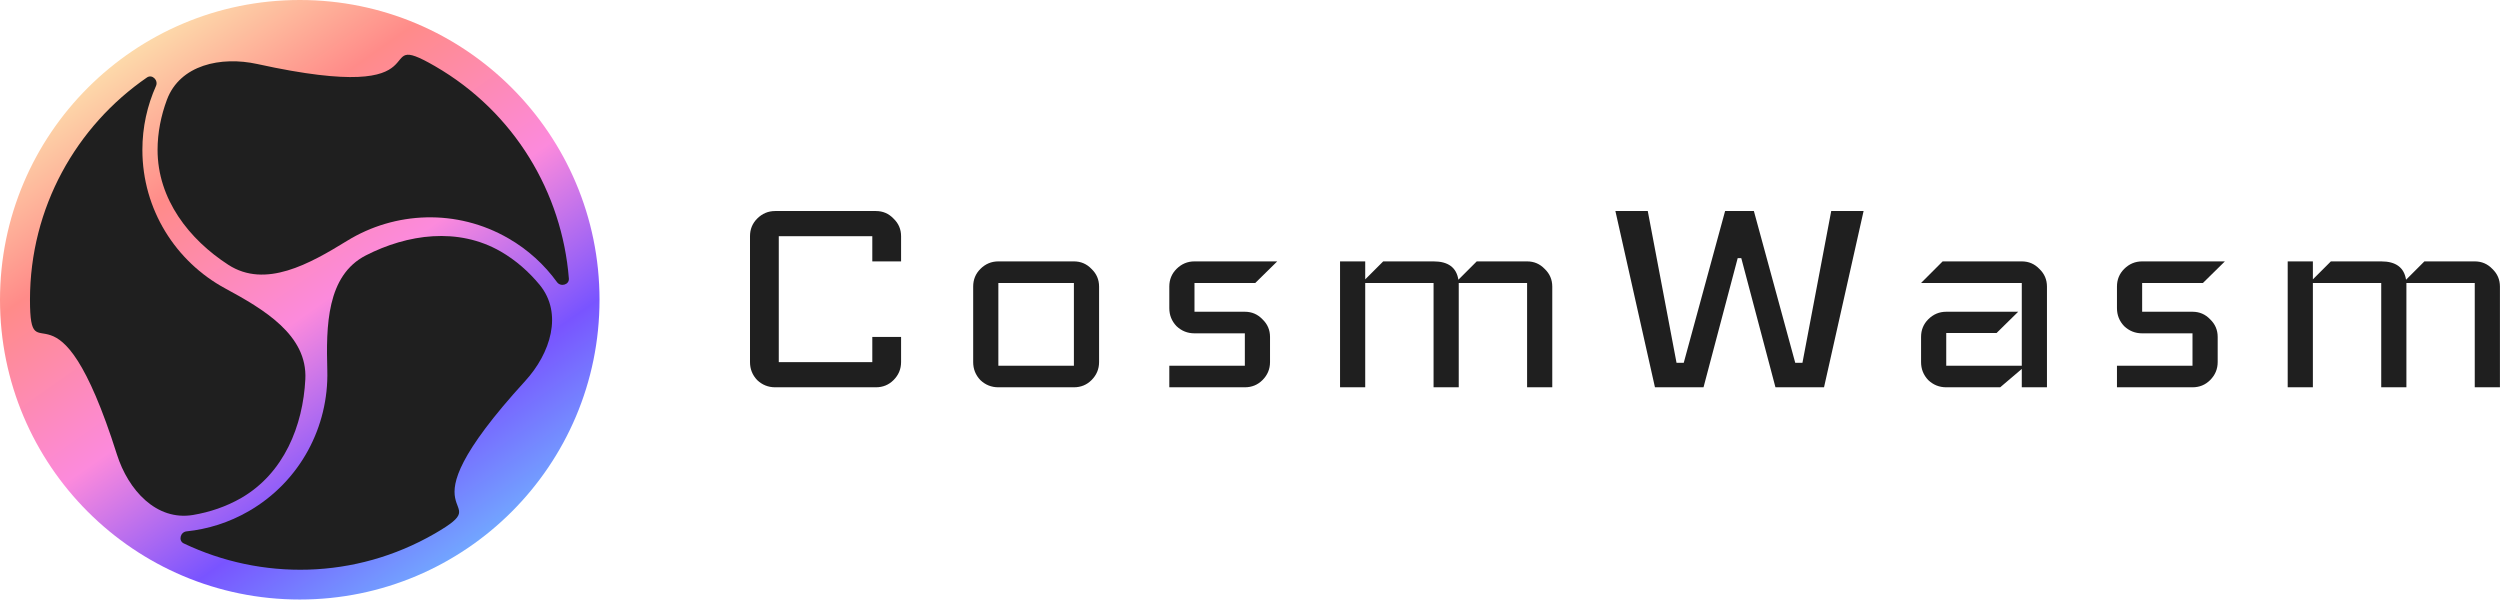
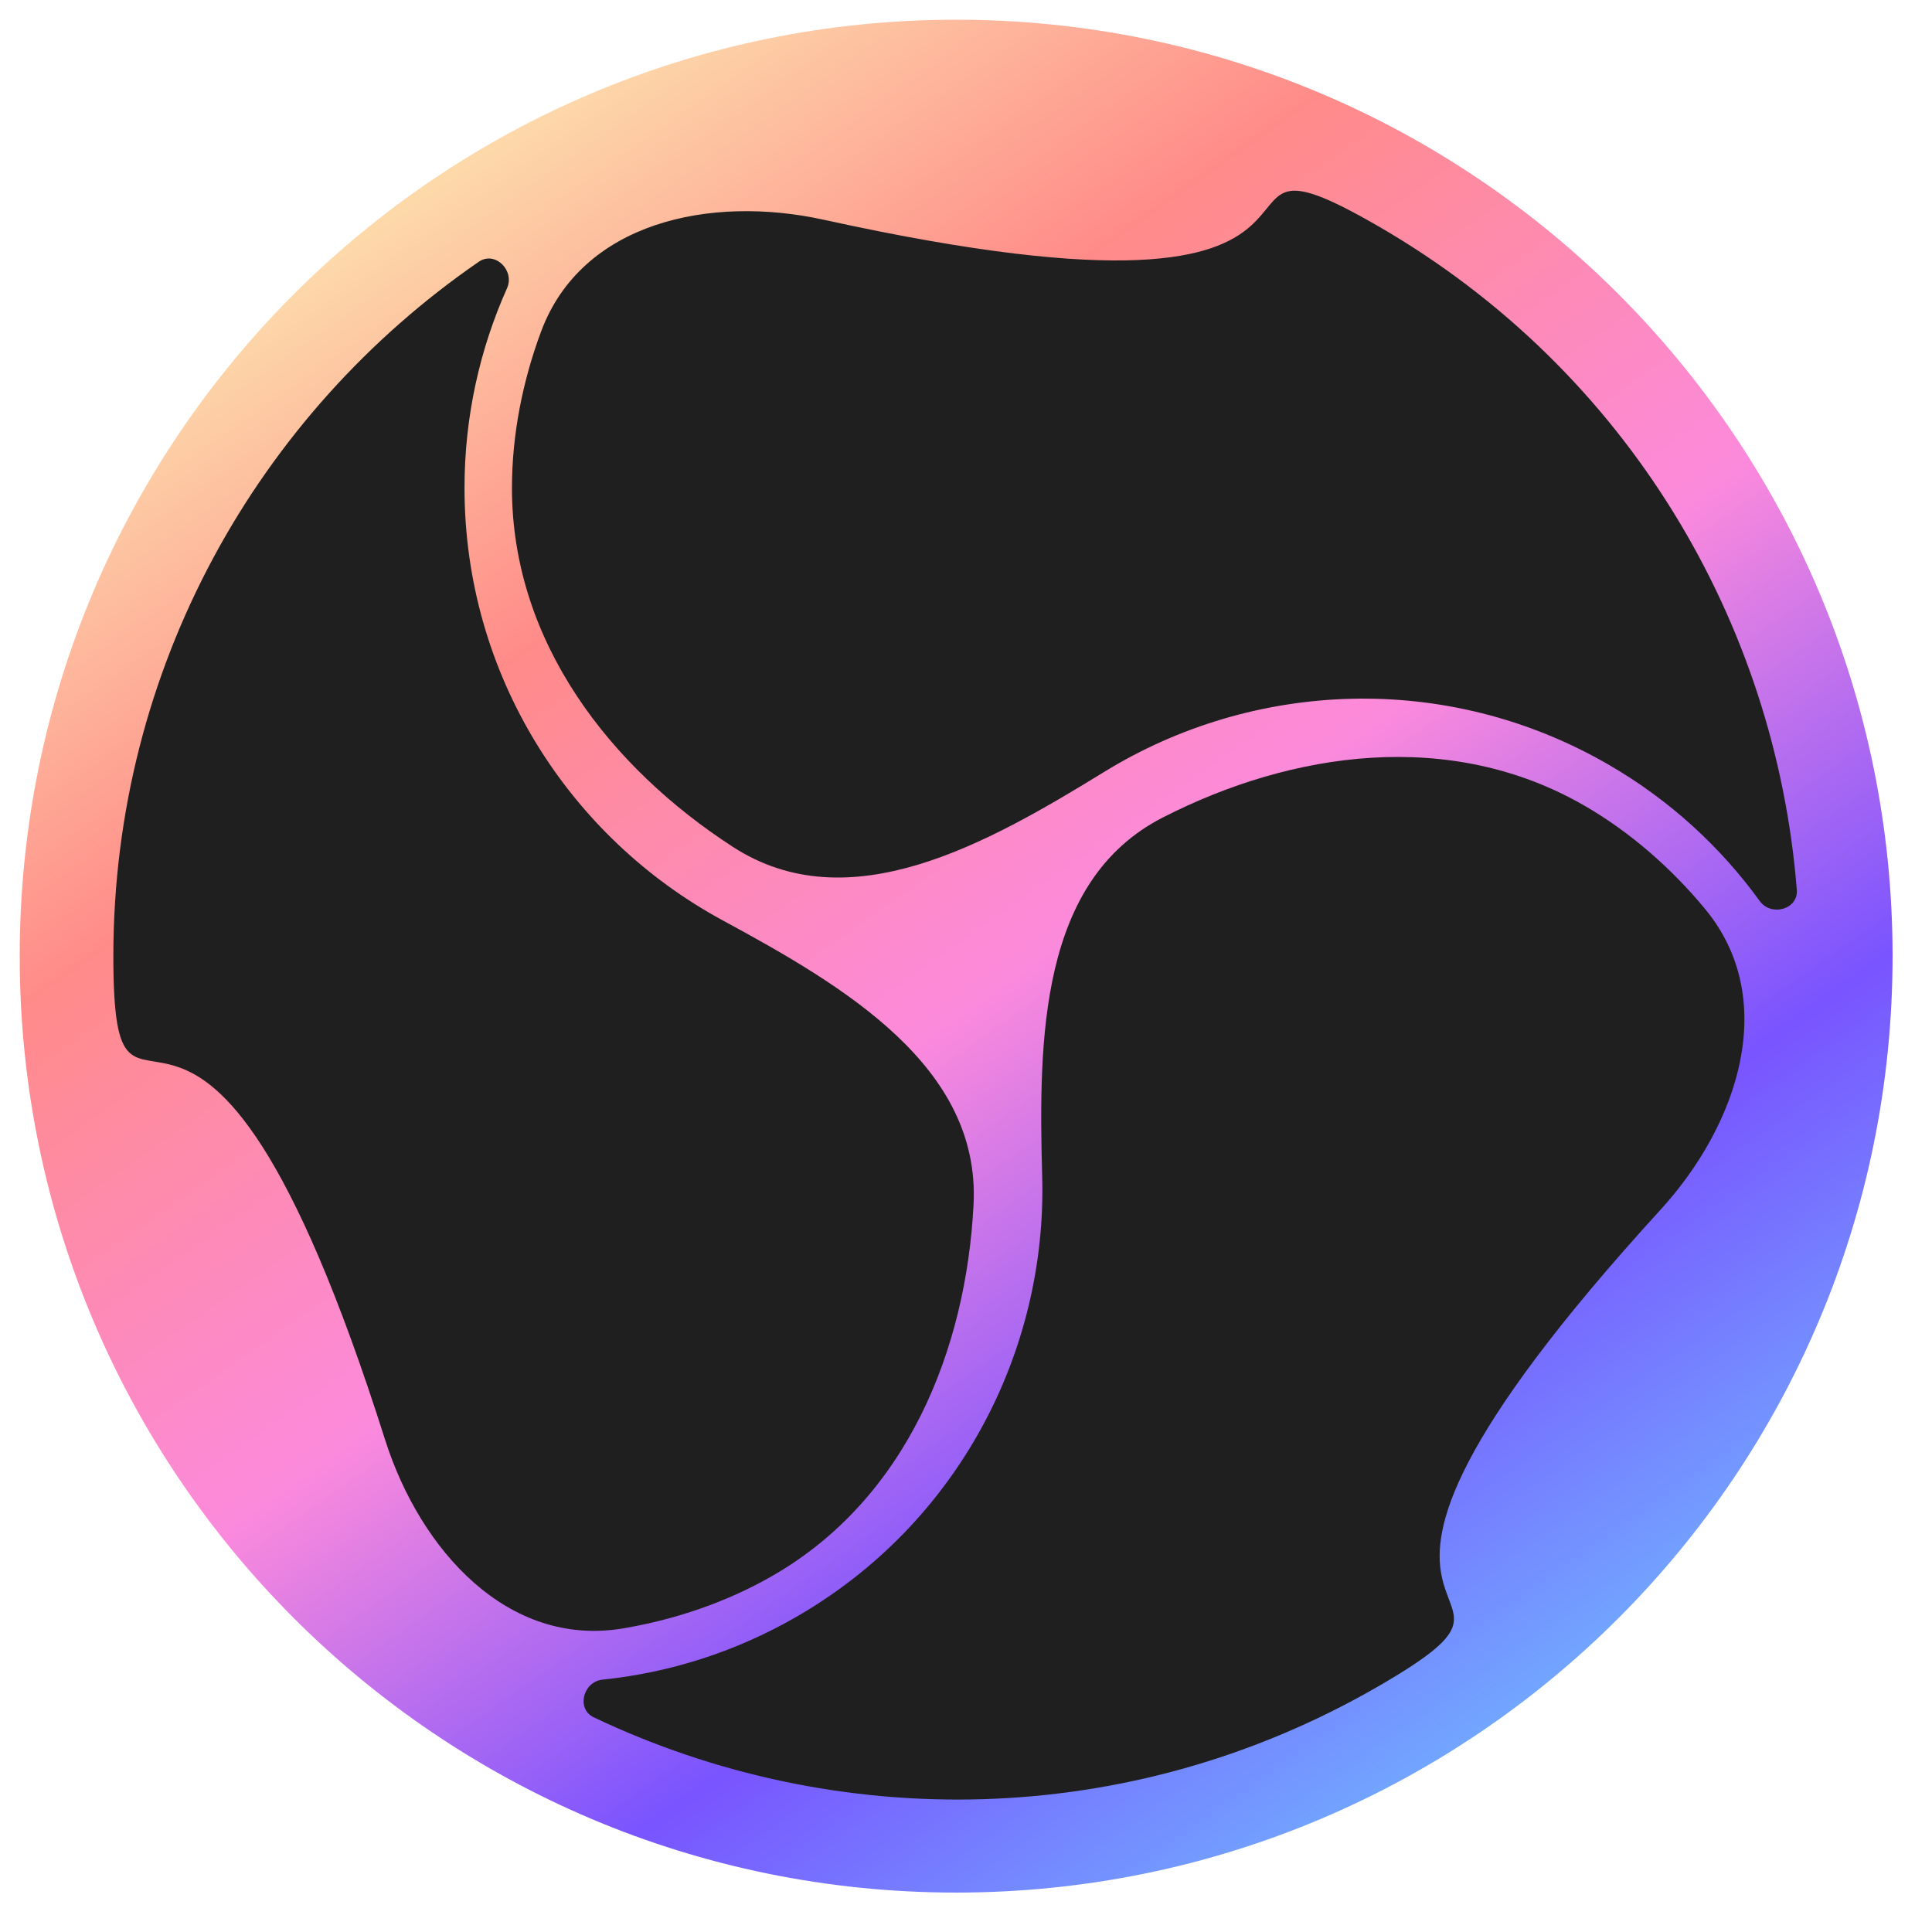
- <svg xmlns="http://www.w3.org/2000/svg" width="834" height="200" viewBox="0 0 834 200" fill="none">
-   <circle cx="100" cy="100" r="100" fill="url(#paint0_linear)" />
-   <path d="M80.449 166.139C94.767 157.872 101.07 142.003 101.86 126.532C102.613 111.787 88.064 103.214 75.08 96.186C58.669 87.303 47.499 69.935 47.499 50.001C47.499 42.41 49.124 35.193 52.041 28.673C52.894 26.765 50.749 24.659 49.028 25.844C25.459 42.07 10 69.222 10 100.001C10 126.483 18.788 87.888 39.012 151.62C42.774 163.476 52.158 173.855 64.424 171.791C69.951 170.86 75.498 168.997 80.449 166.139Z" fill="#1F1F1F" />
-   <path d="M52.564 49.986C52.564 66.52 63.156 79.912 76.159 88.332C88.552 96.357 103.251 88.044 115.83 80.313C131.728 70.543 152.354 69.552 169.618 79.52C176.192 83.315 181.629 88.332 185.817 94.117C187.043 95.809 189.939 95.005 189.774 92.922C187.506 64.398 171.721 37.434 145.066 22.045C122.131 8.804 151.162 35.712 85.856 21.36C73.707 18.691 60.027 21.627 55.682 33.283C53.724 38.534 52.565 44.27 52.564 49.986Z" fill="#1F1F1F" />
-   <path d="M167.086 83.926C152.767 75.659 135.873 78.135 122.08 85.186C108.933 91.907 108.783 108.793 109.189 123.552C109.701 142.205 100.246 160.563 82.982 170.53C76.408 174.326 69.345 176.526 62.241 177.261C60.162 177.476 59.41 180.386 61.297 181.284C87.133 193.583 118.378 193.394 145.032 178.005C167.967 164.764 130.149 176.451 175.23 127.07C183.617 117.884 187.913 104.568 179.992 94.977C176.423 90.656 172.036 86.784 167.086 83.926Z" fill="#1F1F1F" />
-   <path d="M300.6 120.8C300.6 123.12 299.76 125.12 298.08 126.8C296.48 128.4 294.52 129.2 292.2 129.2H258.6C256.28 129.2 254.28 128.4 252.6 126.8C251 125.12 250.2 123.12 250.2 120.8V78.8C250.2 76.48 251 74.52 252.6 72.92C254.28 71.24 256.28 70.4 258.6 70.4H292.2C294.52 70.4 296.48 71.24 298.08 72.92C299.76 74.52 300.6 76.48 300.6 78.8V87.2H291V78.8H259.8V120.8H291V112.4H300.6V120.8Z" fill="#1F1F1F" />
-   <path d="M366.652 120.8C366.652 123.12 365.812 125.12 364.132 126.8C362.532 128.4 360.572 129.2 358.252 129.2H333.052C330.732 129.2 328.732 128.4 327.052 126.8C325.452 125.12 324.652 123.12 324.652 120.8V95.6C324.652 93.28 325.452 91.32 327.052 89.72C328.732 88.04 330.732 87.2 333.052 87.2H358.252C360.572 87.2 362.532 88.04 364.132 89.72C365.812 91.32 366.652 93.28 366.652 95.6V120.8ZM358.252 122V94.4H333.052V122H358.252Z" fill="#1F1F1F" />
-   <path d="M426.08 87.2L418.76 94.4H398.48V104H415.28C417.6 104 419.56 104.84 421.16 106.52C422.84 108.12 423.68 110.08 423.68 112.4V120.8C423.68 123.12 422.84 125.12 421.16 126.8C419.56 128.4 417.6 129.2 415.28 129.2H390.08V122H415.28V111.2H398.48C396.16 111.2 394.16 110.4 392.48 108.8C390.88 107.12 390.08 105.12 390.08 102.8V95.6C390.08 93.28 390.88 91.32 392.48 89.72C394.16 88.04 396.16 87.2 398.48 87.2H426.08Z" fill="#1F1F1F" />
-   <path d="M517.837 129.2H509.437V94.4H486.637V129.2H478.237V94.4H455.437V129.2H447.037V87.2H455.437V93.2L461.437 87.2H478.237C483.117 87.2 485.877 89.24 486.517 93.32L492.637 87.2H509.437C511.757 87.2 513.717 88.04 515.317 89.72C516.997 91.32 517.837 93.28 517.837 95.6V129.2Z" fill="#1F1F1F" />
-   <path d="M621.694 70.4L608.494 129.2H592.294L580.894 86.12H579.694L568.294 129.2H552.094L538.894 70.4H549.694L559.294 121.04H561.694L575.494 70.4H585.094L598.894 121.04H601.294L610.894 70.4H621.694Z" fill="#1F1F1F" />
-   <path d="M682.866 129.2H674.466V123.08L667.266 129.2H649.266C646.946 129.2 644.946 128.4 643.266 126.8C641.666 125.12 640.866 123.12 640.866 120.8V112.4C640.866 110.08 641.666 108.12 643.266 106.52C644.946 104.84 646.946 104 649.266 104H673.266L666.066 111.08H649.266V122H674.466V94.4H640.866L648.066 87.2H674.466C676.786 87.2 678.746 88.04 680.346 89.72C682.026 91.32 682.866 93.28 682.866 95.6V129.2Z" fill="#1F1F1F" />
-   <path d="M742.219 87.2L734.899 94.4H714.619V104H731.419C733.739 104 735.699 104.84 737.299 106.52C738.979 108.12 739.819 110.08 739.819 112.4V120.8C739.819 123.12 738.979 125.12 737.299 126.8C735.699 128.4 733.739 129.2 731.419 129.2H706.219V122H731.419V111.2H714.619C712.299 111.2 710.299 110.4 708.619 108.8C707.019 107.12 706.219 105.12 706.219 102.8V95.6C706.219 93.28 707.019 91.32 708.619 89.72C710.299 88.04 712.299 87.2 714.619 87.2H742.219Z" fill="#1F1F1F" />
-   <path d="M833.977 129.2H825.577V94.4H802.777V129.2H794.377V94.4H771.577V129.2H763.177V87.2H771.577V93.2L777.577 87.2H794.377C799.257 87.2 802.017 89.24 802.657 93.32L808.777 87.2H825.577C827.897 87.2 829.857 88.04 831.457 89.72C833.137 91.32 833.977 93.28 833.977 95.6V129.2Z" fill="#1F1F1F" />
+ <svg xmlns="http://www.w3.org/2000/svg" width="98" height="98" fill="none" viewBox="0 0 98 98">
+   <path fill="#0000" d="M0 0H445V1136H0z" transform="translate(-172 -149)" />
+   <path fill="url(#paint0_linear)" d="M48.5 96C74.734 96 96 74.734 96 48.5 96 22.267 74.734 1 48.5 1 22.267 1 1 22.267 1 48.5 1 74.734 22.267 96 48.5 96z" />
+   <path fill="#1F1F1F" d="M39.213 79.916c6.802-3.927 9.795-11.465 10.17-18.813.358-7.004-6.553-11.076-12.72-14.415-7.795-4.22-13.101-12.469-13.101-21.938 0-3.605.772-7.034 2.157-10.13.405-.906-.613-1.907-1.43-1.344C13.092 20.983 5.75 33.88 5.75 48.5c0 12.58 4.174-5.753 13.78 24.52 1.788 5.631 6.245 10.561 12.072 9.58 2.625-.441 5.26-1.326 7.611-2.684z" />
+   <path fill="#1F1F1F" d="M25.968 24.743c0 7.854 5.031 14.215 11.208 18.215 5.887 3.812 12.869-.137 18.844-3.81 7.551-4.64 17.348-5.11 25.549-.376 3.123 1.803 5.705 4.186 7.694 6.934.583.803 1.958.422 1.88-.568-1.077-13.549-8.575-26.357-21.236-33.667-10.894-6.29 2.895 6.492-28.125-.325-5.77-1.268-12.269.127-14.333 5.663-.93 2.495-1.48 5.219-1.48 7.934z" />
+   <path fill="#1F1F1F" d="M80.366 40.865c-6.802-3.927-14.827-2.75-21.378.599-6.245 3.192-6.316 11.213-6.123 18.223.243 8.86-4.248 17.58-12.449 22.315-3.122 1.803-6.477 2.848-9.852 3.197-.987.102-1.344 1.484-.448 1.91 12.272 5.843 27.113 5.753 39.774-1.557 10.894-6.29-7.07-.738 14.344-24.194 3.984-4.363 6.024-10.688 2.262-15.244-1.695-2.052-3.78-3.892-6.13-5.25z" />
  <defs>
-     <linearGradient id="paint0_linear" x1="37.2" y1="8.4" x2="165.2" y2="190.8" gradientUnits="userSpaceOnUse">
+     <linearGradient id="paint0_linear" x1="18.67" x2="79.47" y1="4.99" y2="91.63" gradientUnits="userSpaceOnUse">
      <stop stop-color="#FCECB2" />
-       <stop offset="0.26" stop-color="#FF8B89" />
-       <stop offset="0.521" stop-color="#FC8ADC" />
-       <stop offset="0.755" stop-color="#7954FF" />
+       <stop offset=".26" stop-color="#FF8B89" />
+       <stop offset=".521" stop-color="#FC8ADC" />
+       <stop offset=".755" stop-color="#7954FF" />
      <stop offset="1" stop-color="#70BCFF" />
    </linearGradient>
  </defs>
</svg>
